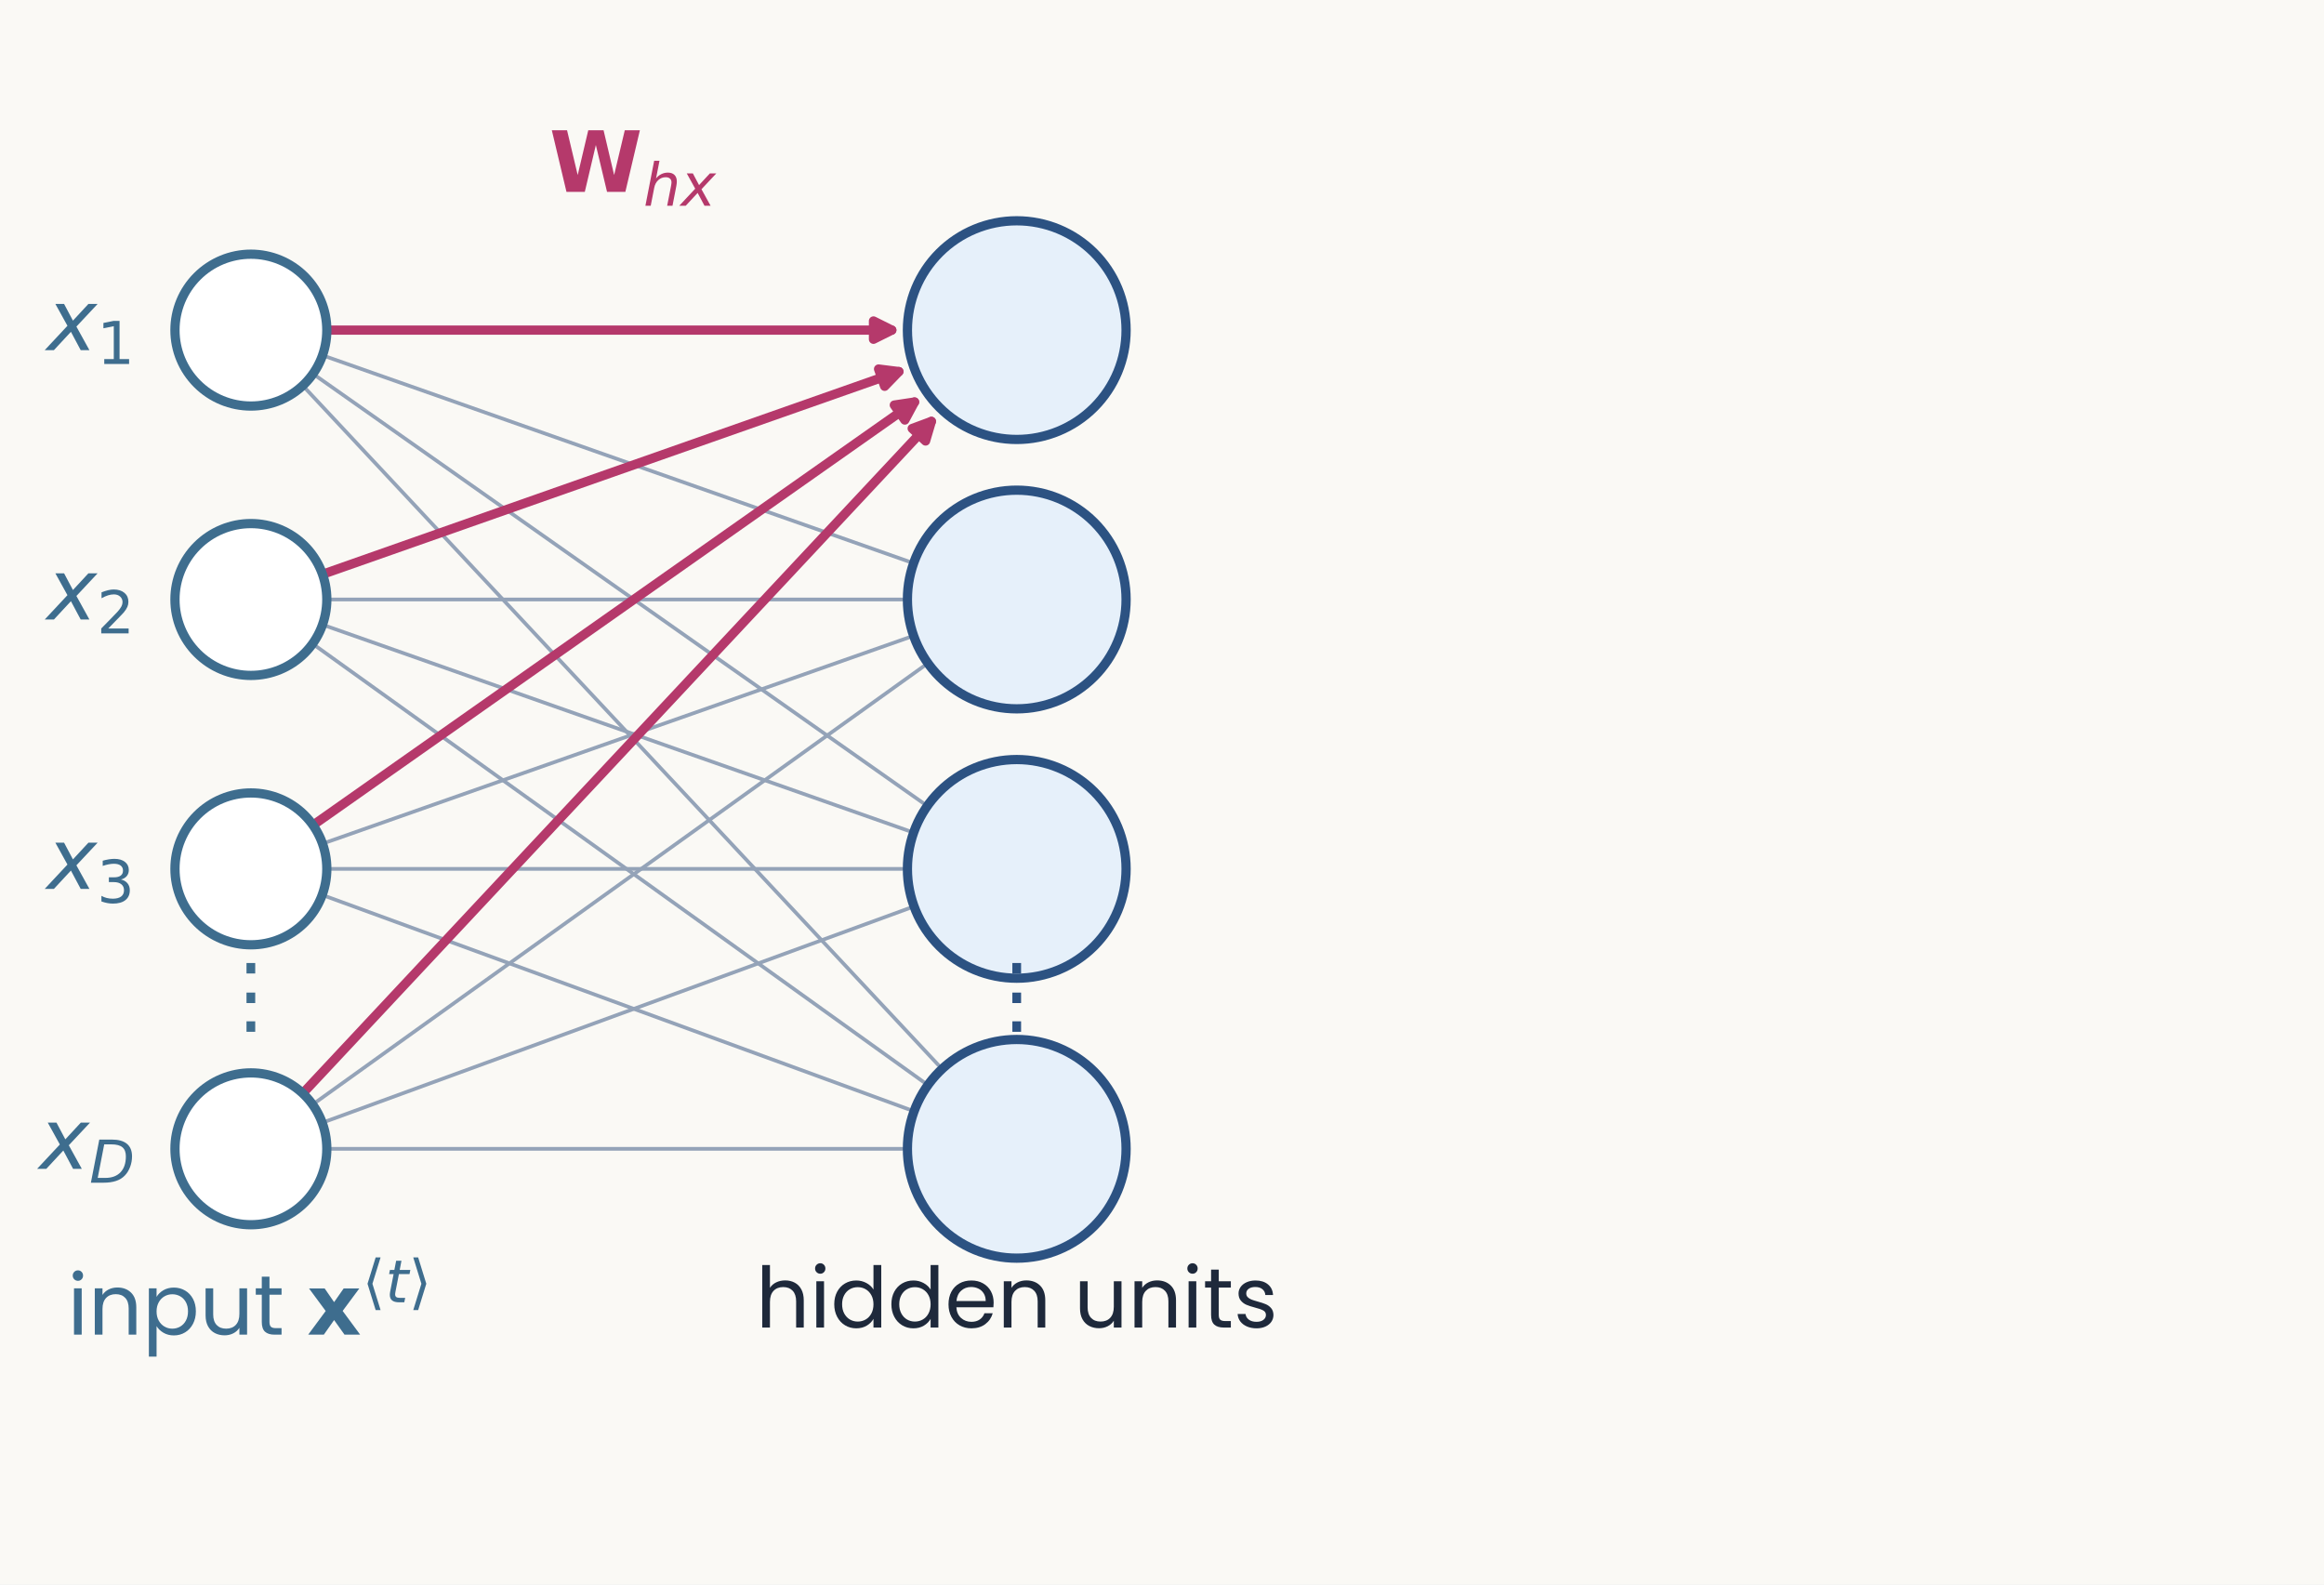
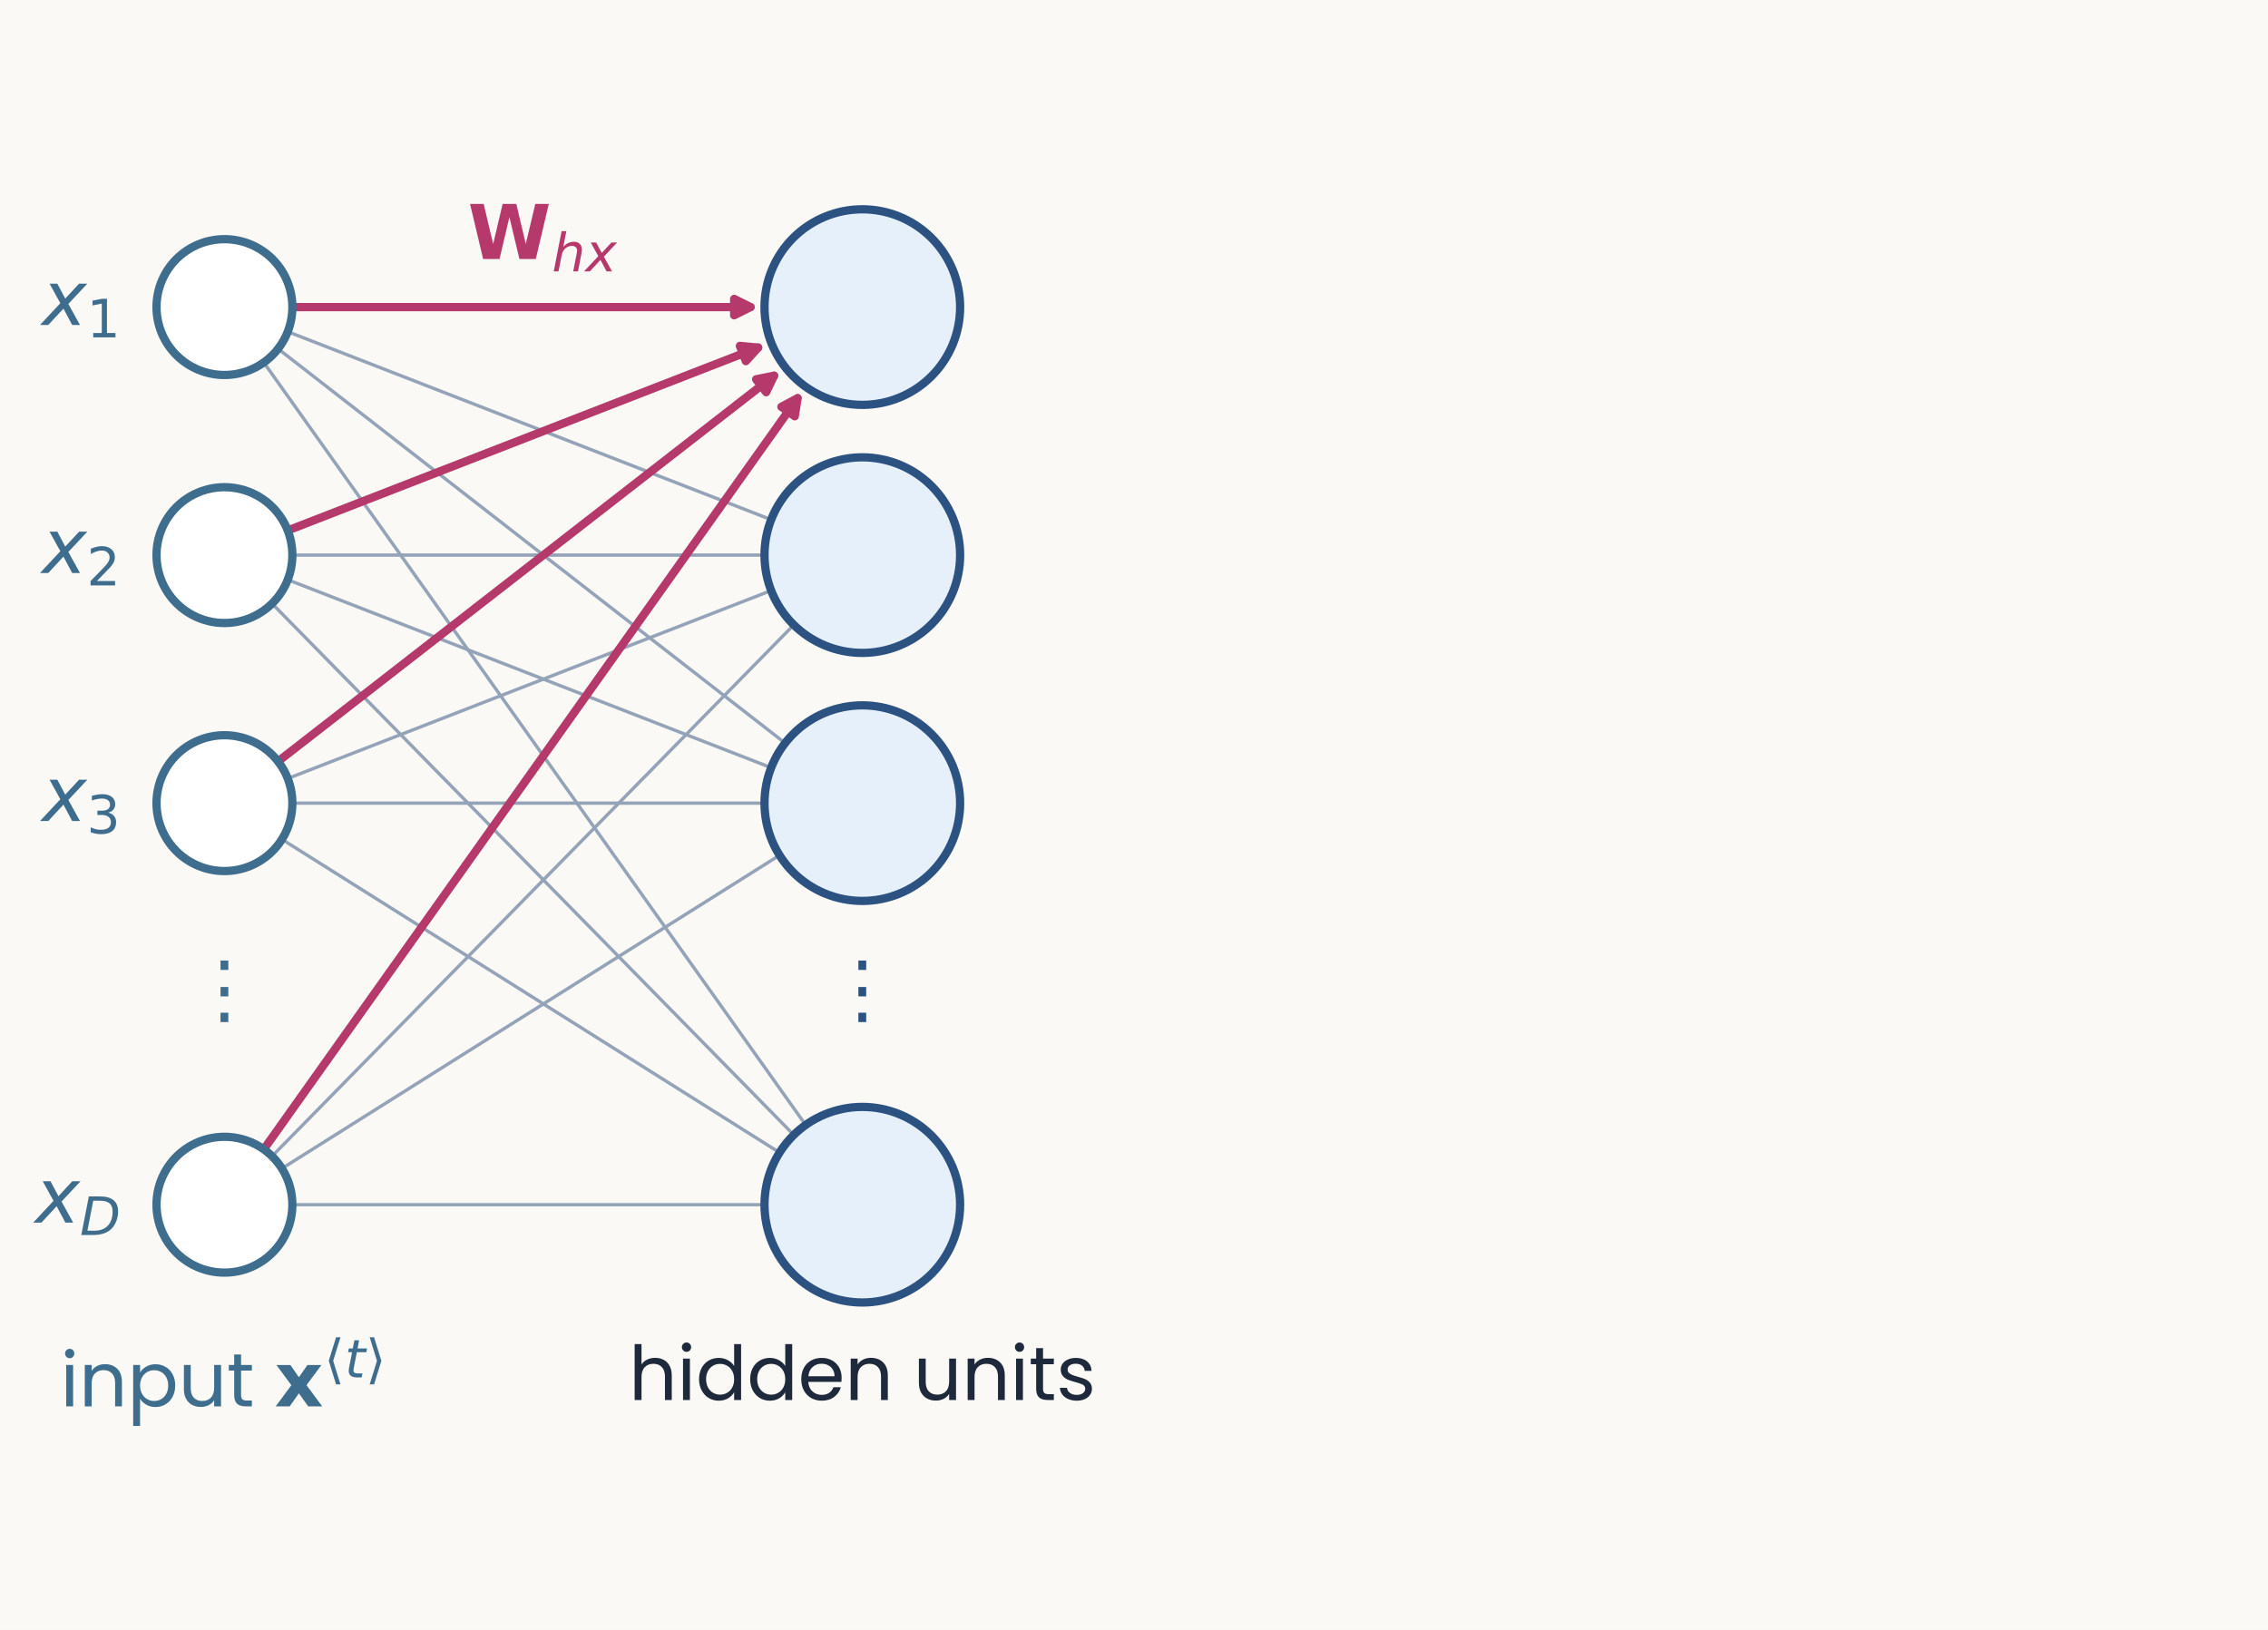
- <svg xmlns="http://www.w3.org/2000/svg" xmlns:xlink="http://www.w3.org/1999/xlink" width="660pt" height="450pt" viewBox="0 0 660 450" version="1.1">
+ <svg xmlns="http://www.w3.org/2000/svg" xmlns:xlink="http://www.w3.org/1999/xlink" width="720pt" height="517.5pt" viewBox="0 0 720 517.5" version="1.1">
  <defs>
    <style type="text/css">*{stroke-linejoin: round; stroke-linecap: butt}</style>
  </defs>
  <g id="figure_1">
    <g id="patch_1">
-       <path d="M 0 450  L 660 450  L 660 0  L 0 0  z " style="fill: #faf9f5" />
+       <path d="M 0 517.5  L 720 517.5  L 720 0  L 0 0  z " style="fill: #faf9f5" />
    </g>
    <g id="axes_1">
      <g id="hx-0-1">
-         <path d="M 91.591 100.904  L 258.044 159.45  " clip-path="url(#p3ae6ff628f)" style="fill: none; stroke: #94a3b8; stroke-width: 1.05; stroke-linecap: round" />
+         <path d="M 91.346 105.315  L 243.413 164.452  " clip-path="url(#p8780f3ed15)" style="fill: none; stroke: #94a3b8; stroke-width: 1.05; stroke-linecap: round" />
      </g>
      <g id="hx-1-1">
-         <path d="M 92.812 170.25  L 256.2 170.25  " clip-path="url(#p3ae6ff628f)" style="fill: none; stroke: #94a3b8; stroke-width: 1.05; stroke-linecap: round" />
+         <path d="M 92.812 176.25  L 241.2 176.25  " clip-path="url(#p8780f3ed15)" style="fill: none; stroke: #94a3b8; stroke-width: 1.05; stroke-linecap: round" />
      </g>
      <g id="hx-2-1">
-         <path d="M 91.591 239.596  L 258.044 181.05  " clip-path="url(#p3ae6ff628f)" style="fill: none; stroke: #94a3b8; stroke-width: 1.05; stroke-linecap: round" />
+         <path d="M 91.346 247.185  L 243.413 188.048  " clip-path="url(#p8780f3ed15)" style="fill: none; stroke: #94a3b8; stroke-width: 1.05; stroke-linecap: round" />
      </g>
      <g id="hx-3-1">
-         <path d="M 88.772 313.683  L 262.3 189.221  " clip-path="url(#p3ae6ff628f)" style="fill: none; stroke: #94a3b8; stroke-width: 1.05; stroke-linecap: round" />
+         <path d="M 86.356 367.114  L 250.946 199.477  " clip-path="url(#p8780f3ed15)" style="fill: none; stroke: #94a3b8; stroke-width: 1.05; stroke-linecap: round" />
      </g>
      <g id="hx-0-2">
-         <path d="M 88.886 106.156  L 262.127 228.022  " clip-path="url(#p3ae6ff628f)" style="fill: none; stroke: #94a3b8; stroke-width: 1.05; stroke-linecap: round" />
+         <path d="M 88.27 110.738  L 248.057 235.016  " clip-path="url(#p8780f3ed15)" style="fill: none; stroke: #94a3b8; stroke-width: 1.05; stroke-linecap: round" />
      </g>
      <g id="hx-1-2">
-         <path d="M 91.591 177.404  L 258.044 235.95  " clip-path="url(#p3ae6ff628f)" style="fill: none; stroke: #94a3b8; stroke-width: 1.05; stroke-linecap: round" />
+         <path d="M 91.346 184.065  L 243.413 243.202  " clip-path="url(#p8780f3ed15)" style="fill: none; stroke: #94a3b8; stroke-width: 1.05; stroke-linecap: round" />
      </g>
      <g id="hx-2-2">
-         <path d="M 92.812 246.75  L 256.2 246.75  " clip-path="url(#p3ae6ff628f)" style="fill: none; stroke: #94a3b8; stroke-width: 1.05; stroke-linecap: round" />
+         <path d="M 92.812 255  L 241.2 255  " clip-path="url(#p8780f3ed15)" style="fill: none; stroke: #94a3b8; stroke-width: 1.05; stroke-linecap: round" />
      </g>
      <g id="hx-3-2">
-         <path d="M 91.502 318.848  L 258.178 257.925  " clip-path="url(#p3ae6ff628f)" style="fill: none; stroke: #94a3b8; stroke-width: 1.05; stroke-linecap: round" />
+         <path d="M 89.497 371.011  L 246.205 272.343  " clip-path="url(#p8780f3ed15)" style="fill: none; stroke: #94a3b8; stroke-width: 1.05; stroke-linecap: round" />
      </g>
      <g id="hx-0-3">
-         <path d="M 85.981 109.496  L 266.513 302.48  " clip-path="url(#p3ae6ff628f)" style="fill: none; stroke: #94a3b8; stroke-width: 1.05; stroke-linecap: round" />
+         <path d="M 83.739 115.077  L 254.897 355.966  " clip-path="url(#p8780f3ed15)" style="fill: none; stroke: #94a3b8; stroke-width: 1.05; stroke-linecap: round" />
      </g>
      <g id="hx-1-3">
-         <path d="M 88.772 182.817  L 262.3 307.279  " clip-path="url(#p3ae6ff628f)" style="fill: none; stroke: #94a3b8; stroke-width: 1.05; stroke-linecap: round" />
+         <path d="M 86.356 191.636  L 250.946 359.273  " clip-path="url(#p8780f3ed15)" style="fill: none; stroke: #94a3b8; stroke-width: 1.05; stroke-linecap: round" />
      </g>
      <g id="hx-2-3">
-         <path d="M 91.502 254.152  L 258.178 315.075  " clip-path="url(#p3ae6ff628f)" style="fill: none; stroke: #94a3b8; stroke-width: 1.05; stroke-linecap: round" />
+         <path d="M 89.497 266.489  L 246.205 365.157  " clip-path="url(#p8780f3ed15)" style="fill: none; stroke: #94a3b8; stroke-width: 1.05; stroke-linecap: round" />
      </g>
      <g id="hx-3-3">
-         <path d="M 92.812 326.25  L 256.2 326.25  " clip-path="url(#p3ae6ff628f)" style="fill: none; stroke: #94a3b8; stroke-width: 1.05; stroke-linecap: round" />
+         <path d="M 92.812 382.5  L 241.2 382.5  " clip-path="url(#p8780f3ed15)" style="fill: none; stroke: #94a3b8; stroke-width: 1.05; stroke-linecap: round" />
      </g>
      <g id="hx-0-0">
-         <path d="M 92.812 93.75  Q 174.506 93.75 253.265 93.75  " clip-path="url(#p3ae6ff628f)" style="fill: none; stroke: #b5396b; stroke-width: 2.625; stroke-linecap: round" />
-         <path d="M 248.065 91.15  L 253.265 93.75  L 248.065 96.35  z " clip-path="url(#p3ae6ff628f)" style="fill: #b5396b; stroke: #b5396b; stroke-width: 2.625; stroke-linecap: round" />
+         <path d="M 92.812 97.5  Q 167.006 97.5 238.265 97.5  " clip-path="url(#p8780f3ed15)" style="fill: none; stroke: #b5396b; stroke-width: 2.625; stroke-linecap: round" />
+         <path d="M 233.065 94.9  L 238.265 97.5  L 233.065 100.1  z " clip-path="url(#p8780f3ed15)" style="fill: #b5396b; stroke: #b5396b; stroke-width: 2.625; stroke-linecap: round" />
      </g>
      <g id="hx-1-0">
-         <path d="M 91.591 163.096  Q 174.817 133.823 255.275 105.524  " clip-path="url(#p3ae6ff628f)" style="fill: none; stroke: #b5396b; stroke-width: 2.625; stroke-linecap: round" />
-         <path d="M 249.507 104.796  L 255.275 105.524  L 251.233 109.702  z " clip-path="url(#p3ae6ff628f)" style="fill: #b5396b; stroke: #b5396b; stroke-width: 2.625; stroke-linecap: round" />
+         <path d="M 91.346 168.435  Q 167.38 138.866 240.678 110.361  " clip-path="url(#p8780f3ed15)" style="fill: none; stroke: #b5396b; stroke-width: 2.625; stroke-linecap: round" />
+         <path d="M 234.889 109.823  L 240.678 110.361  L 236.774 114.669  z " clip-path="url(#p8780f3ed15)" style="fill: #b5396b; stroke: #b5396b; stroke-width: 2.625; stroke-linecap: round" />
      </g>
      <g id="hx-2-0">
-         <path d="M 88.886 234.344  Q 175.507 173.411 259.727 114.166  " clip-path="url(#p3ae6ff628f)" style="fill: none; stroke: #b5396b; stroke-width: 2.625; stroke-linecap: round" />
-         <path d="M 253.978 115.032  L 259.727 114.166  L 256.97 119.285  z " clip-path="url(#p3ae6ff628f)" style="fill: #b5396b; stroke: #b5396b; stroke-width: 2.625; stroke-linecap: round" />
+         <path d="M 88.27 241.762  Q 168.163 179.623 245.74 119.286  " clip-path="url(#p8780f3ed15)" style="fill: none; stroke: #b5396b; stroke-width: 2.625; stroke-linecap: round" />
+         <path d="M 240.039 120.426  L 245.74 119.286  L 243.232 124.53  z " clip-path="url(#p8780f3ed15)" style="fill: #b5396b; stroke: #b5396b; stroke-width: 2.625; stroke-linecap: round" />
      </g>
      <g id="hx-3-0">
-         <path d="M 85.981 310.504  Q 176.247 214.012 264.508 119.664  " clip-path="url(#p3ae6ff628f)" style="fill: none; stroke: #b5396b; stroke-width: 2.625; stroke-linecap: round" />
-         <path d="M 259.057 121.685  L 264.508 119.664  L 262.855 125.237  z " clip-path="url(#p3ae6ff628f)" style="fill: #b5396b; stroke: #b5396b; stroke-width: 2.625; stroke-linecap: round" />
+         <path d="M 83.739 364.923  Q 169.318 244.478 253.197 126.427  " clip-path="url(#p8780f3ed15)" style="fill: none; stroke: #b5396b; stroke-width: 2.625; stroke-linecap: round" />
+         <path d="M 248.066 129.16  L 253.197 126.427  L 252.305 132.171  z " clip-path="url(#p8780f3ed15)" style="fill: #b5396b; stroke: #b5396b; stroke-width: 2.625; stroke-linecap: round" />
      </g>
      <g id="input-0">
-         <path d="M 71.25 115.312  C 76.968 115.312 82.453 113.041 86.497 108.997  C 90.541 104.953 92.812 99.468 92.812 93.75  C 92.812 88.032 90.541 82.547 86.497 78.503  C 82.453 74.459 76.968 72.188 71.25 72.188  C 65.532 72.188 60.047 74.459 56.003 78.503  C 51.959 82.547 49.688 88.032 49.688 93.75  C 49.688 99.468 51.959 104.953 56.003 108.997  C 60.047 113.041 65.532 115.312 71.25 115.312  z " clip-path="url(#p3ae6ff628f)" style="fill: #ffffff; stroke: #3e6d8e; stroke-width: 2.625; stroke-linejoin: miter" />
+         <path d="M 71.25 119.062  C 76.968 119.062 82.453 116.791 86.497 112.747  C 90.541 108.703 92.812 103.218 92.812 97.5  C 92.812 91.782 90.541 86.297 86.497 82.253  C 82.453 78.209 76.968 75.938 71.25 75.938  C 65.532 75.938 60.047 78.209 56.003 82.253  C 51.959 86.297 49.688 91.782 49.688 97.5  C 49.688 103.218 51.959 108.703 56.003 112.747  C 60.047 116.791 65.532 119.062 71.25 119.062  z " clip-path="url(#p8780f3ed15)" style="fill: #ffffff; stroke: #3e6d8e; stroke-width: 2.625; stroke-linejoin: miter" />
      </g>
      <g id="hidden-0">
-         <path d="M 288.75 124.8  C 296.985 124.8 304.883 121.528 310.706 115.706  C 316.528 109.883 319.8 101.985 319.8 93.75  C 319.8 85.515 316.528 77.617 310.706 71.794  C 304.883 65.972 296.985 62.7 288.75 62.7  C 280.515 62.7 272.617 65.972 266.794 71.794  C 260.972 77.617 257.7 85.515 257.7 93.75  C 257.7 101.985 260.972 109.883 266.794 115.706  C 272.617 121.528 280.515 124.8 288.75 124.8  z " clip-path="url(#p3ae6ff628f)" style="fill: #e6f0fa; stroke: #2c5282; stroke-width: 2.625; stroke-linejoin: miter" />
+         <path d="M 273.75 128.55  C 281.985 128.55 289.883 125.278 295.706 119.456  C 301.528 113.633 304.8 105.735 304.8 97.5  C 304.8 89.265 301.528 81.367 295.706 75.544  C 289.883 69.722 281.985 66.45 273.75 66.45  C 265.515 66.45 257.617 69.722 251.794 75.544  C 245.972 81.367 242.7 89.265 242.7 97.5  C 242.7 105.735 245.972 113.633 251.794 119.456  C 257.617 125.278 265.515 128.55 273.75 128.55  z " clip-path="url(#p8780f3ed15)" style="fill: #e6f0fa; stroke: #2c5282; stroke-width: 2.625; stroke-linejoin: miter" />
      </g>
      <g id="input-1">
-         <path d="M 71.25 191.812  C 76.968 191.812 82.453 189.541 86.497 185.497  C 90.541 181.453 92.812 175.968 92.812 170.25  C 92.812 164.532 90.541 159.047 86.497 155.003  C 82.453 150.959 76.968 148.688 71.25 148.688  C 65.532 148.688 60.047 150.959 56.003 155.003  C 51.959 159.047 49.688 164.532 49.688 170.25  C 49.688 175.968 51.959 181.453 56.003 185.497  C 60.047 189.541 65.532 191.812 71.25 191.812  z " clip-path="url(#p3ae6ff628f)" style="fill: #ffffff; stroke: #3e6d8e; stroke-width: 2.625; stroke-linejoin: miter" />
+         <path d="M 71.25 197.812  C 76.968 197.812 82.453 195.541 86.497 191.497  C 90.541 187.453 92.812 181.968 92.812 176.25  C 92.812 170.532 90.541 165.047 86.497 161.003  C 82.453 156.959 76.968 154.688 71.25 154.688  C 65.532 154.688 60.047 156.959 56.003 161.003  C 51.959 165.047 49.688 170.532 49.688 176.25  C 49.688 181.968 51.959 187.453 56.003 191.497  C 60.047 195.541 65.532 197.812 71.25 197.812  z " clip-path="url(#p8780f3ed15)" style="fill: #ffffff; stroke: #3e6d8e; stroke-width: 2.625; stroke-linejoin: miter" />
      </g>
      <g id="hidden-1">
-         <path d="M 288.75 201.3  C 296.985 201.3 304.883 198.028 310.706 192.206  C 316.528 186.383 319.8 178.485 319.8 170.25  C 319.8 162.015 316.528 154.117 310.706 148.294  C 304.883 142.472 296.985 139.2 288.75 139.2  C 280.515 139.2 272.617 142.472 266.794 148.294  C 260.972 154.117 257.7 162.015 257.7 170.25  C 257.7 178.485 260.972 186.383 266.794 192.206  C 272.617 198.028 280.515 201.3 288.75 201.3  z " clip-path="url(#p3ae6ff628f)" style="fill: #e6f0fa; stroke: #2c5282; stroke-width: 2.625; stroke-linejoin: miter" />
+         <path d="M 273.75 207.3  C 281.985 207.3 289.883 204.028 295.706 198.206  C 301.528 192.383 304.8 184.485 304.8 176.25  C 304.8 168.015 301.528 160.117 295.706 154.294  C 289.883 148.472 281.985 145.2 273.75 145.2  C 265.515 145.2 257.617 148.472 251.794 154.294  C 245.972 160.117 242.7 168.015 242.7 176.25  C 242.7 184.485 245.972 192.383 251.794 198.206  C 257.617 204.028 265.515 207.3 273.75 207.3  z " clip-path="url(#p8780f3ed15)" style="fill: #e6f0fa; stroke: #2c5282; stroke-width: 2.625; stroke-linejoin: miter" />
      </g>
      <g id="input-2">
-         <path d="M 71.25 268.312  C 76.968 268.312 82.453 266.041 86.497 261.997  C 90.541 257.953 92.812 252.468 92.812 246.75  C 92.812 241.032 90.541 235.547 86.497 231.503  C 82.453 227.459 76.968 225.188 71.25 225.188  C 65.532 225.188 60.047 227.459 56.003 231.503  C 51.959 235.547 49.688 241.032 49.688 246.75  C 49.688 252.468 51.959 257.953 56.003 261.997  C 60.047 266.041 65.532 268.312 71.25 268.312  z " clip-path="url(#p3ae6ff628f)" style="fill: #ffffff; stroke: #3e6d8e; stroke-width: 2.625; stroke-linejoin: miter" />
+         <path d="M 71.25 276.562  C 76.968 276.562 82.453 274.291 86.497 270.247  C 90.541 266.203 92.812 260.718 92.812 255  C 92.812 249.282 90.541 243.797 86.497 239.753  C 82.453 235.709 76.968 233.438 71.25 233.438  C 65.532 233.438 60.047 235.709 56.003 239.753  C 51.959 243.797 49.688 249.282 49.688 255  C 49.688 260.718 51.959 266.203 56.003 270.247  C 60.047 274.291 65.532 276.562 71.25 276.562  z " clip-path="url(#p8780f3ed15)" style="fill: #ffffff; stroke: #3e6d8e; stroke-width: 2.625; stroke-linejoin: miter" />
      </g>
      <g id="hidden-2">
-         <path d="M 288.75 277.8  C 296.985 277.8 304.883 274.528 310.706 268.706  C 316.528 262.883 319.8 254.985 319.8 246.75  C 319.8 238.515 316.528 230.617 310.706 224.794  C 304.883 218.972 296.985 215.7 288.75 215.7  C 280.515 215.7 272.617 218.972 266.794 224.794  C 260.972 230.617 257.7 238.515 257.7 246.75  C 257.7 254.985 260.972 262.883 266.794 268.706  C 272.617 274.528 280.515 277.8 288.75 277.8  z " clip-path="url(#p3ae6ff628f)" style="fill: #e6f0fa; stroke: #2c5282; stroke-width: 2.625; stroke-linejoin: miter" />
+         <path d="M 273.75 286.05  C 281.985 286.05 289.883 282.778 295.706 276.956  C 301.528 271.133 304.8 263.235 304.8 255  C 304.8 246.765 301.528 238.867 295.706 233.044  C 289.883 227.222 281.985 223.95 273.75 223.95  C 265.515 223.95 257.617 227.222 251.794 233.044  C 245.972 238.867 242.7 246.765 242.7 255  C 242.7 263.235 245.972 271.133 251.794 276.956  C 257.617 282.778 265.515 286.05 273.75 286.05  z " clip-path="url(#p8780f3ed15)" style="fill: #e6f0fa; stroke: #2c5282; stroke-width: 2.625; stroke-linejoin: miter" />
      </g>
      <g id="input-3">
-         <path d="M 71.25 347.812  C 76.968 347.812 82.453 345.541 86.497 341.497  C 90.541 337.453 92.812 331.968 92.812 326.25  C 92.812 320.532 90.541 315.047 86.497 311.003  C 82.453 306.959 76.968 304.688 71.25 304.688  C 65.532 304.688 60.047 306.959 56.003 311.003  C 51.959 315.047 49.688 320.532 49.688 326.25  C 49.688 331.968 51.959 337.453 56.003 341.497  C 60.047 345.541 65.532 347.812 71.25 347.812  z " clip-path="url(#p3ae6ff628f)" style="fill: #ffffff; stroke: #3e6d8e; stroke-width: 2.625; stroke-linejoin: miter" />
+         <path d="M 71.25 404.062  C 76.968 404.062 82.453 401.791 86.497 397.747  C 90.541 393.703 92.812 388.218 92.812 382.5  C 92.812 376.782 90.541 371.297 86.497 367.253  C 82.453 363.209 76.968 360.938 71.25 360.938  C 65.532 360.938 60.047 363.209 56.003 367.253  C 51.959 371.297 49.688 376.782 49.688 382.5  C 49.688 388.218 51.959 393.703 56.003 397.747  C 60.047 401.791 65.532 404.062 71.25 404.062  z " clip-path="url(#p8780f3ed15)" style="fill: #ffffff; stroke: #3e6d8e; stroke-width: 2.625; stroke-linejoin: miter" />
      </g>
      <g id="hidden-3">
-         <path d="M 288.75 357.3  C 296.985 357.3 304.883 354.028 310.706 348.206  C 316.528 342.383 319.8 334.485 319.8 326.25  C 319.8 318.015 316.528 310.117 310.706 304.294  C 304.883 298.472 296.985 295.2 288.75 295.2  C 280.515 295.2 272.617 298.472 266.794 304.294  C 260.972 310.117 257.7 318.015 257.7 326.25  C 257.7 334.485 260.972 342.383 266.794 348.206  C 272.617 354.028 280.515 357.3 288.75 357.3  z " clip-path="url(#p3ae6ff628f)" style="fill: #e6f0fa; stroke: #2c5282; stroke-width: 2.625; stroke-linejoin: miter" />
+         <path d="M 273.75 413.55  C 281.985 413.55 289.883 410.278 295.706 404.456  C 301.528 398.633 304.8 390.735 304.8 382.5  C 304.8 374.265 301.528 366.367 295.706 360.544  C 289.883 354.722 281.985 351.45 273.75 351.45  C 265.515 351.45 257.617 354.722 251.794 360.544  C 245.972 366.367 242.7 374.265 242.7 382.5  C 242.7 390.735 245.972 398.633 251.794 404.456  C 257.617 410.278 265.515 413.55 273.75 413.55  z " clip-path="url(#p8780f3ed15)" style="fill: #e6f0fa; stroke: #2c5282; stroke-width: 2.625; stroke-linejoin: miter" />
      </g>
      <g id="input-label-0">
-         <g style="fill: #3e6d8e" transform="translate(13.32 99.51) scale(0.24 -0.24)">
+         <g style="fill: #3e6d8e" transform="translate(13.32 103.26) scale(0.24 -0.24)">
          <defs>
            <path id="DejaVuSans-Oblique-78" d="M 3841 3500  L 2234 1784  L 3219 0  L 2559 0  L 1819 1388  L 531 0  L -166 0  L 1556 1844  L 641 3500  L 1300 3500  L 1972 2234  L 3144 3500  L 3841 3500  z " transform="scale(0.015625)" />
            <path id="DejaVuSans-31" d="M 794 531  L 1825 531  L 1825 4091  L 703 3866  L 703 4441  L 1819 4666  L 2450 4666  L 2450 531  L 3481 531  L 3481 0  L 794 0  L 794 531  z " transform="scale(0.015625)" />
          </defs>
          <use xlink:href="#DejaVuSans-Oblique-78" transform="translate(0 0.3125)" />
          <use xlink:href="#DejaVuSans-31" transform="translate(59.17969 -16.09375) scale(0.7)" />
        </g>
      </g>
      <g id="input-label-1">
-         <g style="fill: #3e6d8e" transform="translate(13.32 176.01) scale(0.24 -0.24)">
+         <g style="fill: #3e6d8e" transform="translate(13.32 182.01) scale(0.24 -0.24)">
          <defs>
            <path id="DejaVuSans-32" d="M 1228 531  L 3431 531  L 3431 0  L 469 0  L 469 531  Q 828 903 1448 1529  Q 2069 2156 2228 2338  Q 2531 2678 2651 2914  Q 2772 3150 2772 3378  Q 2772 3750 2511 3984  Q 2250 4219 1831 4219  Q 1534 4219 1204 4116  Q 875 4013 500 3803  L 500 4441  Q 881 4594 1212 4672  Q 1544 4750 1819 4750  Q 2544 4750 2975 4387  Q 3406 4025 3406 3419  Q 3406 3131 3298 2873  Q 3191 2616 2906 2266  Q 2828 2175 2409 1742  Q 1991 1309 1228 531  z " transform="scale(0.015625)" />
          </defs>
          <use xlink:href="#DejaVuSans-Oblique-78" transform="translate(0 0.3125)" />
          <use xlink:href="#DejaVuSans-32" transform="translate(59.17969 -16.09375) scale(0.7)" />
        </g>
      </g>
      <g id="input-label-2">
-         <g style="fill: #3e6d8e" transform="translate(13.32 252.51) scale(0.24 -0.24)">
+         <g style="fill: #3e6d8e" transform="translate(13.32 260.76) scale(0.24 -0.24)">
          <defs>
            <path id="DejaVuSans-33" d="M 2597 2516  Q 3050 2419 3304 2112  Q 3559 1806 3559 1356  Q 3559 666 3084 287  Q 2609 -91 1734 -91  Q 1441 -91 1130 -33  Q 819 25 488 141  L 488 750  Q 750 597 1062 519  Q 1375 441 1716 441  Q 2309 441 2620 675  Q 2931 909 2931 1356  Q 2931 1769 2642 2001  Q 2353 2234 1838 2234  L 1294 2234  L 1294 2753  L 1863 2753  Q 2328 2753 2575 2939  Q 2822 3125 2822 3475  Q 2822 3834 2567 4026  Q 2313 4219 1838 4219  Q 1578 4219 1281 4162  Q 984 4106 628 3988  L 628 4550  Q 988 4650 1302 4700  Q 1616 4750 1894 4750  Q 2613 4750 3031 4423  Q 3450 4097 3450 3541  Q 3450 3153 3228 2886  Q 3006 2619 2597 2516  z " transform="scale(0.015625)" />
          </defs>
          <use xlink:href="#DejaVuSans-Oblique-78" transform="translate(0 0.3125)" />
          <use xlink:href="#DejaVuSans-33" transform="translate(59.17969 -16.09375) scale(0.7)" />
        </g>
      </g>
      <g id="input-label-3">
-         <g style="fill: #3e6d8e" transform="translate(11.16 332.01) scale(0.24 -0.24)">
+         <g style="fill: #3e6d8e" transform="translate(11.16 388.26) scale(0.24 -0.24)">
          <defs>
            <path id="DejaVuSans-Oblique-44" d="M 1081 4666  L 2438 4666  Q 3519 4666 4070 4208  Q 4622 3750 4622 2847  Q 4622 2250 4412 1698  Q 4203 1147 3834 769  Q 3463 381 2891 190  Q 2319 0 1538 0  L 172 0  L 1081 4666  z M 1613 4147  L 909 519  L 1734 519  Q 2794 519 3375 1128  Q 3956 1738 3956 2847  Q 3956 3519 3581 3833  Q 3206 4147 2406 4147  L 1613 4147  z " transform="scale(0.015625)" />
          </defs>
          <use xlink:href="#DejaVuSans-Oblique-78" transform="translate(0 0.3125)" />
          <use xlink:href="#DejaVuSans-Oblique-44" transform="translate(59.17969 -16.09375) scale(0.7)" />
        </g>
      </g>
      <g id="input-dots">
-         <g style="fill: #3e6d8e" transform="translate(59.25 290.76) scale(0.24 -0.24)">
+         <g style="fill: #3e6d8e" transform="translate(59.25 322.26) scale(0.24 -0.24)">
          <defs>
            <path id="DejaVuSans-22ee" d="M 2868 187  L 3528 187  L 3528 -607  L 2868 -607  L 2868 187  z M 2868 4603  L 3528 4603  L 3528 3809  L 2868 3809  L 2868 4603  z M 2868 2363  L 3528 2363  L 3528 1569  L 2868 1569  L 2868 2363  z " transform="scale(0.015625)" />
          </defs>
          <use xlink:href="#DejaVuSans-22ee" transform="translate(0 0.078125)" />
        </g>
      </g>
      <g id="hidden-dots">
-         <g style="fill: #2c5282" transform="translate(276.75 290.76) scale(0.24 -0.24)">
+         <g style="fill: #2c5282" transform="translate(261.75 322.26) scale(0.24 -0.24)">
          <use xlink:href="#DejaVuSans-22ee" transform="translate(0 0.078125)" />
        </g>
      </g>
      <g id="weight-hx">
-         <g style="fill: #b5396b" transform="translate(156 54.51) scale(0.24 -0.24)">
+         <g style="fill: #b5396b" transform="translate(148.5 82.26) scale(0.24 -0.24)">
          <defs>
            <path id="DejaVuSans-Bold-57" d="M 191 4666  L 1344 4666  L 2150 1275  L 2950 4666  L 4109 4666  L 4909 1275  L 5716 4666  L 6859 4666  L 5759 0  L 4372 0  L 3525 3547  L 2688 0  L 1300 0  L 191 4666  z " transform="scale(0.015625)" />
            <path id="DejaVuSans-Oblique-68" d="M 3566 2113  L 3156 0  L 2578 0  L 2988 2091  Q 3016 2238 3031 2350  Q 3047 2463 3047 2528  Q 3047 2791 2881 2937  Q 2716 3084 2419 3084  Q 1956 3084 1617 2771  Q 1278 2459 1178 1941  L 800 0  L 225 0  L 1172 4863  L 1747 4863  L 1375 2950  Q 1594 3244 1934 3414  Q 2275 3584 2650 3584  Q 3113 3584 3367 3334  Q 3622 3084 3622 2631  Q 3622 2519 3608 2391  Q 3594 2263 3566 2113  z " transform="scale(0.015625)" />
          </defs>
          <use xlink:href="#DejaVuSans-Bold-57" transform="translate(0 0.09375)" />
          <use xlink:href="#DejaVuSans-Oblique-68" transform="translate(111.2598 -16.3125) scale(0.7)" />
          <use xlink:href="#DejaVuSans-Oblique-78" transform="translate(155.625 -16.3125) scale(0.7)" />
        </g>
      </g>
      <g id="input-caption">
-         <g style="fill: #3e6d8e" transform="translate(19.17 379.17) scale(0.24 -0.24)">
+         <g style="fill: #3e6d8e" transform="translate(19.17 446.67) scale(0.24 -0.24)">
          <defs>
            <path id="Poppins-Regular-69" d="M 794 4077  Q 627 4077 512 4192  Q 397 4307 397 4474  Q 397 4640 512 4755  Q 627 4870 794 4870  Q 954 4870 1066 4755  Q 1178 4640 1178 4474  Q 1178 4307 1066 4192  Q 954 4077 794 4077  z M 1075 3507  L 1075 0  L 493 0  L 493 3507  L 1075 3507  z " transform="scale(0.015625)" />
            <path id="Poppins-Regular-6e" d="M 2202 3571  Q 2842 3571 3238 3184  Q 3635 2797 3635 2067  L 3635 0  L 3059 0  L 3059 1984  Q 3059 2509 2796 2787  Q 2534 3066 2080 3066  Q 1619 3066 1347 2778  Q 1075 2490 1075 1939  L 1075 0  L 493 0  L 493 3507  L 1075 3507  L 1075 3008  Q 1248 3277 1545 3424  Q 1843 3571 2202 3571  z " transform="scale(0.015625)" />
            <path id="Poppins-Regular-70" d="M 1075 2861  Q 1248 3162 1590 3363  Q 1933 3565 2387 3565  Q 2854 3565 3235 3341  Q 3616 3117 3833 2710  Q 4051 2304 4051 1766  Q 4051 1235 3833 819  Q 3616 403 3235 172  Q 2854 -58 2387 -58  Q 1939 -58 1596 144  Q 1254 346 1075 646  L 1075 -1664  L 493 -1664  L 493 3507  L 1075 3507  L 1075 2861  z M 3456 1766  Q 3456 2163 3296 2457  Q 3136 2752 2864 2905  Q 2592 3059 2266 3059  Q 1946 3059 1674 2902  Q 1402 2746 1238 2448  Q 1075 2150 1075 1760  Q 1075 1363 1238 1065  Q 1402 768 1674 611  Q 1946 454 2266 454  Q 2592 454 2864 611  Q 3136 768 3296 1065  Q 3456 1363 3456 1766  z " transform="scale(0.015625)" />
            <path id="Poppins-Regular-75" d="M 3603 3507  L 3603 0  L 3021 0  L 3021 518  Q 2854 250 2556 99  Q 2259 -51 1901 -51  Q 1491 -51 1164 118  Q 838 288 649 627  Q 461 966 461 1453  L 461 3507  L 1037 3507  L 1037 1530  Q 1037 1011 1299 732  Q 1562 454 2016 454  Q 2483 454 2752 742  Q 3021 1030 3021 1581  L 3021 3507  L 3603 3507  z " transform="scale(0.015625)" />
            <path id="Poppins-Regular-74" d="M 1203 3027  L 1203 960  Q 1203 704 1312 598  Q 1421 493 1690 493  L 2118 493  L 2118 0  L 1594 0  Q 1107 0 864 224  Q 621 448 621 960  L 621 3027  L 166 3027  L 166 3507  L 621 3507  L 621 4390  L 1203 4390  L 1203 3507  L 2118 3507  L 2118 3027  L 1203 3027  z " transform="scale(0.015625)" />
            <path id="Poppins-Regular-20" transform="scale(0.015625)" />
            <path id="DejaVuSans-Bold-78" d="M 1422 1791  L 159 3500  L 1344 3500  L 2059 2463  L 2784 3500  L 3969 3500  L 2706 1797  L 4031 0  L 2847 0  L 2059 1106  L 1281 0  L 97 0  L 1422 1791  z " transform="scale(0.015625)" />
            <path id="DejaVuSans-27e8" d="M 572 2006  L 1453 4856  L 1984 4856  L 1103 2006  L 1984 -844  L 1453 -844  L 572 2006  z " transform="scale(0.015625)" />
            <path id="DejaVuSans-Oblique-74" d="M 2706 3500  L 2619 3053  L 1472 3053  L 1100 1153  Q 1081 1047 1072 975  Q 1063 903 1063 863  Q 1063 663 1183 572  Q 1303 481 1569 481  L 2150 481  L 2053 0  L 1503 0  Q 991 0 739 200  Q 488 400 488 806  Q 488 878 497 964  Q 506 1050 525 1153  L 897 3053  L 409 3053  L 500 3500  L 978 3500  L 1172 4494  L 1747 4494  L 1556 3500  L 2706 3500  z " transform="scale(0.015625)" />
            <path id="DejaVuSans-27e9" d="M 1925 2006  L 1044 -844  L 513 -844  L 1394 2006  L 513 4856  L 1044 4856  L 1925 2006  z " transform="scale(0.015625)" />
          </defs>
          <use xlink:href="#Poppins-Regular-69" transform="translate(0 0.60625)" />
          <use xlink:href="#Poppins-Regular-6e" transform="translate(24.59999 0.60625)" />
          <use xlink:href="#Poppins-Regular-70" transform="translate(88.59998 0.60625)" />
          <use xlink:href="#Poppins-Regular-75" transform="translate(156.2 0.60625)" />
          <use xlink:href="#Poppins-Regular-74" transform="translate(220.2 0.60625)" />
          <use xlink:href="#Poppins-Regular-20" transform="translate(256.5999 0.60625)" />
          <use xlink:href="#DejaVuSans-Bold-78" transform="translate(283.2999 0.60625)" />
          <use xlink:href="#DejaVuSans-27e8" transform="translate(348.7589 38.8875) scale(0.7)" />
          <use xlink:href="#DejaVuSans-Oblique-74" transform="translate(376.0685 38.8875) scale(0.7)" />
          <use xlink:href="#DejaVuSans-27e9" transform="translate(403.5148 38.8875) scale(0.7)" />
        </g>
      </g>
      <g id="hidden-caption">
-         <g style="fill: #1e293b" transform="translate(214.6275 377.01) scale(0.24 -0.24)">
+         <g style="fill: #1e293b" transform="translate(199.6275 444.51) scale(0.24 -0.24)">
          <defs>
            <path id="Poppins-Regular-68" d="M 2234 3571  Q 2630 3571 2950 3401  Q 3270 3232 3452 2893  Q 3635 2554 3635 2067  L 3635 0  L 3059 0  L 3059 1984  Q 3059 2509 2796 2787  Q 2534 3066 2080 3066  Q 1619 3066 1347 2778  Q 1075 2490 1075 1939  L 1075 0  L 493 0  L 493 4736  L 1075 4736  L 1075 3008  Q 1248 3277 1552 3424  Q 1856 3571 2234 3571  z " transform="scale(0.015625)" />
            <path id="Poppins-Regular-64" d="M 275 1766  Q 275 2304 492 2710  Q 710 3117 1091 3341  Q 1472 3565 1946 3565  Q 2355 3565 2707 3376  Q 3059 3187 3245 2880  L 3245 4736  L 3834 4736  L 3834 0  L 3245 0  L 3245 659  Q 3072 346 2733 144  Q 2394 -58 1939 -58  Q 1472 -58 1091 172  Q 710 403 492 819  Q 275 1235 275 1766  z M 3245 1760  Q 3245 2157 3085 2451  Q 2925 2746 2653 2902  Q 2381 3059 2054 3059  Q 1728 3059 1459 2905  Q 1190 2752 1030 2457  Q 870 2163 870 1766  Q 870 1363 1030 1065  Q 1190 768 1459 611  Q 1728 454 2054 454  Q 2381 454 2653 611  Q 2925 768 3085 1065  Q 3245 1363 3245 1760  z " transform="scale(0.015625)" />
            <path id="Poppins-Regular-65" d="M 3693 1888  Q 3693 1722 3674 1536  L 870 1536  Q 902 1018 1225 726  Q 1549 435 2010 435  Q 2387 435 2640 611  Q 2893 787 2995 1082  L 3622 1082  Q 3482 576 3059 259  Q 2637 -58 2010 -58  Q 1510 -58 1116 166  Q 723 390 499 803  Q 275 1216 275 1760  Q 275 2304 492 2713  Q 710 3123 1104 3344  Q 1498 3565 2010 3565  Q 2509 3565 2893 3347  Q 3277 3130 3485 2749  Q 3693 2368 3693 1888  z M 3091 2010  Q 3091 2342 2944 2582  Q 2797 2822 2544 2947  Q 2291 3072 1984 3072  Q 1542 3072 1232 2790  Q 922 2509 877 2010  L 3091 2010  z " transform="scale(0.015625)" />
            <path id="Poppins-Regular-73" d="M 1734 -58  Q 1331 -58 1011 80  Q 691 218 505 464  Q 320 710 301 1030  L 902 1030  Q 928 768 1149 601  Q 1370 435 1728 435  Q 2061 435 2253 582  Q 2445 730 2445 954  Q 2445 1184 2240 1296  Q 2035 1408 1606 1517  Q 1216 1619 969 1724  Q 723 1830 547 2038  Q 371 2246 371 2586  Q 371 2854 531 3078  Q 691 3302 985 3433  Q 1280 3565 1658 3565  Q 2240 3565 2598 3270  Q 2957 2976 2982 2464  L 2400 2464  Q 2381 2739 2179 2905  Q 1978 3072 1638 3072  Q 1325 3072 1139 2937  Q 954 2803 954 2586  Q 954 2413 1066 2301  Q 1178 2189 1347 2121  Q 1517 2054 1818 1971  Q 2195 1869 2432 1769  Q 2669 1670 2838 1472  Q 3008 1274 3014 954  Q 3014 666 2854 435  Q 2694 205 2403 73  Q 2112 -58 1734 -58  z " transform="scale(0.015625)" />
          </defs>
          <use xlink:href="#Poppins-Regular-68" />
          <use xlink:href="#Poppins-Regular-69" transform="translate(63.99999 0)" />
          <use xlink:href="#Poppins-Regular-64" transform="translate(88.59998 0)" />
          <use xlink:href="#Poppins-Regular-64" transform="translate(156.2 0)" />
          <use xlink:href="#Poppins-Regular-65" transform="translate(223.8 0)" />
          <use xlink:href="#Poppins-Regular-6e" transform="translate(285.7999 0)" />
          <use xlink:href="#Poppins-Regular-20" transform="translate(349.7999 0)" />
          <use xlink:href="#Poppins-Regular-75" transform="translate(376.4999 0)" />
          <use xlink:href="#Poppins-Regular-6e" transform="translate(440.4999 0)" />
          <use xlink:href="#Poppins-Regular-69" transform="translate(504.4999 0)" />
          <use xlink:href="#Poppins-Regular-74" transform="translate(529.0999 0)" />
          <use xlink:href="#Poppins-Regular-73" transform="translate(565.4999 0)" />
        </g>
      </g>
    </g>
  </g>
  <defs>
-     <clipPath id="p3ae6ff628f">
-       <rect x="0" y="0" width="660" height="450" />
+     <clipPath id="p8780f3ed15">
+       <rect x="0" y="0" width="720" height="517.5" />
    </clipPath>
  </defs>
</svg>
